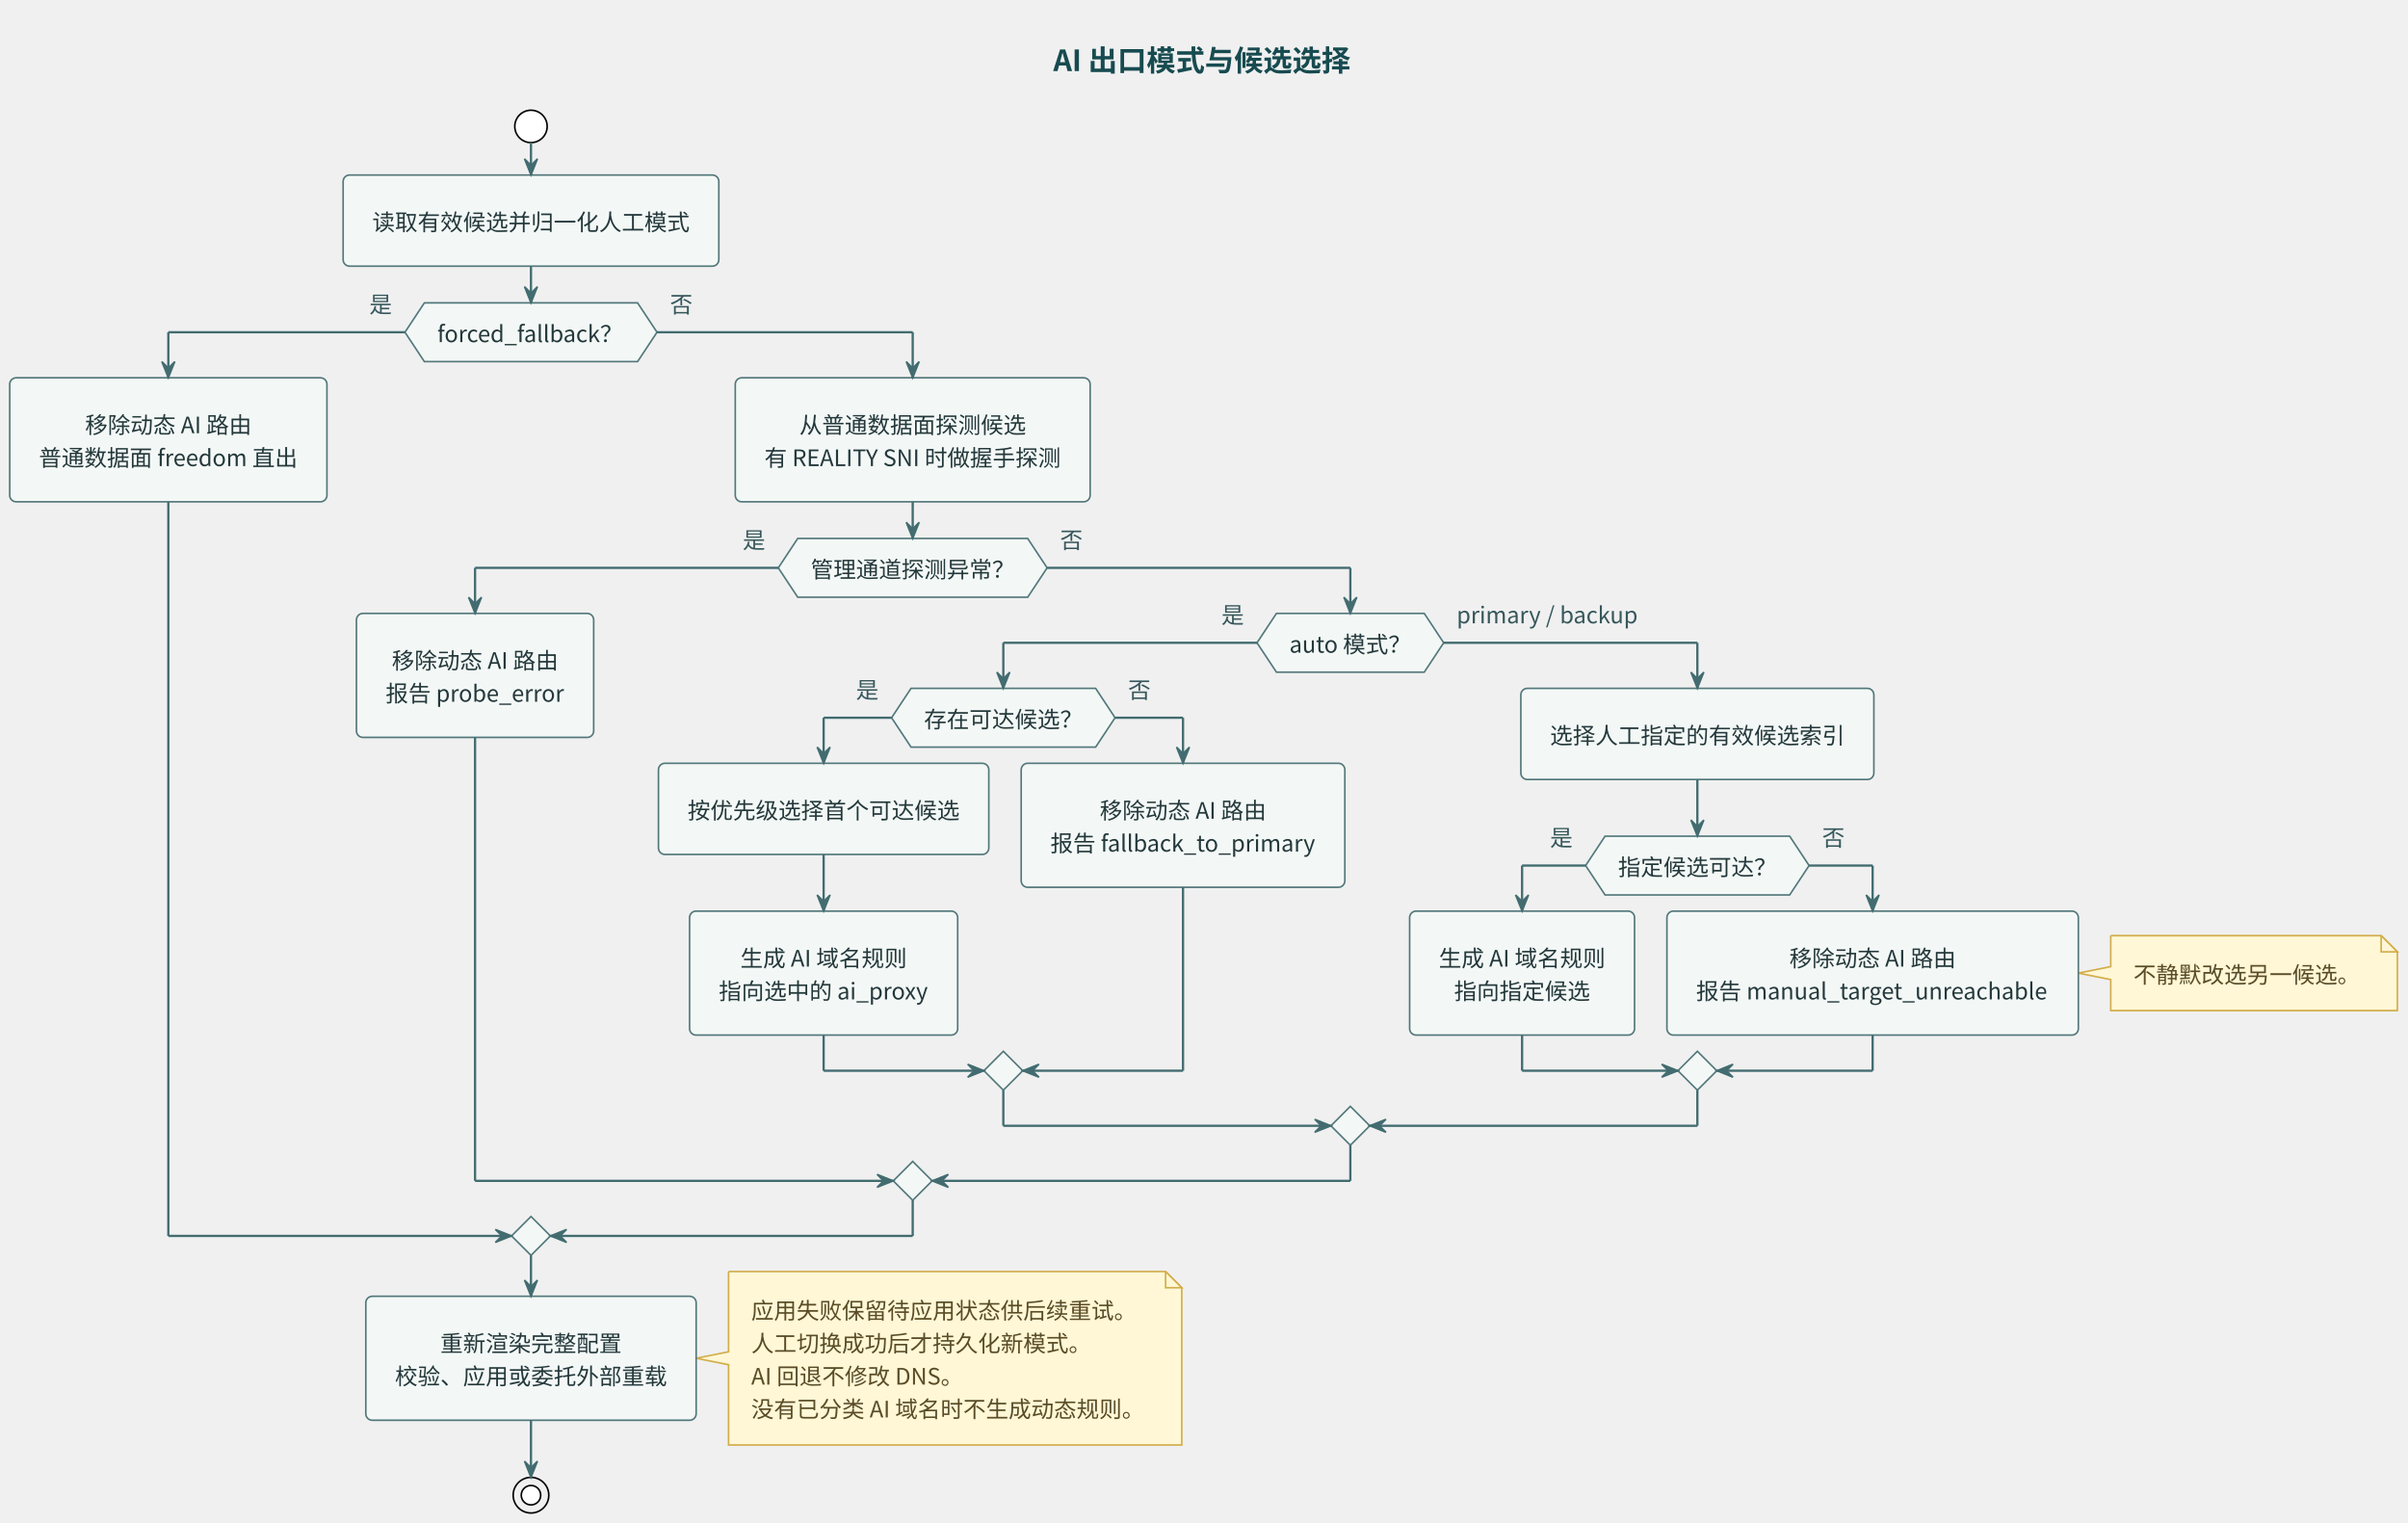
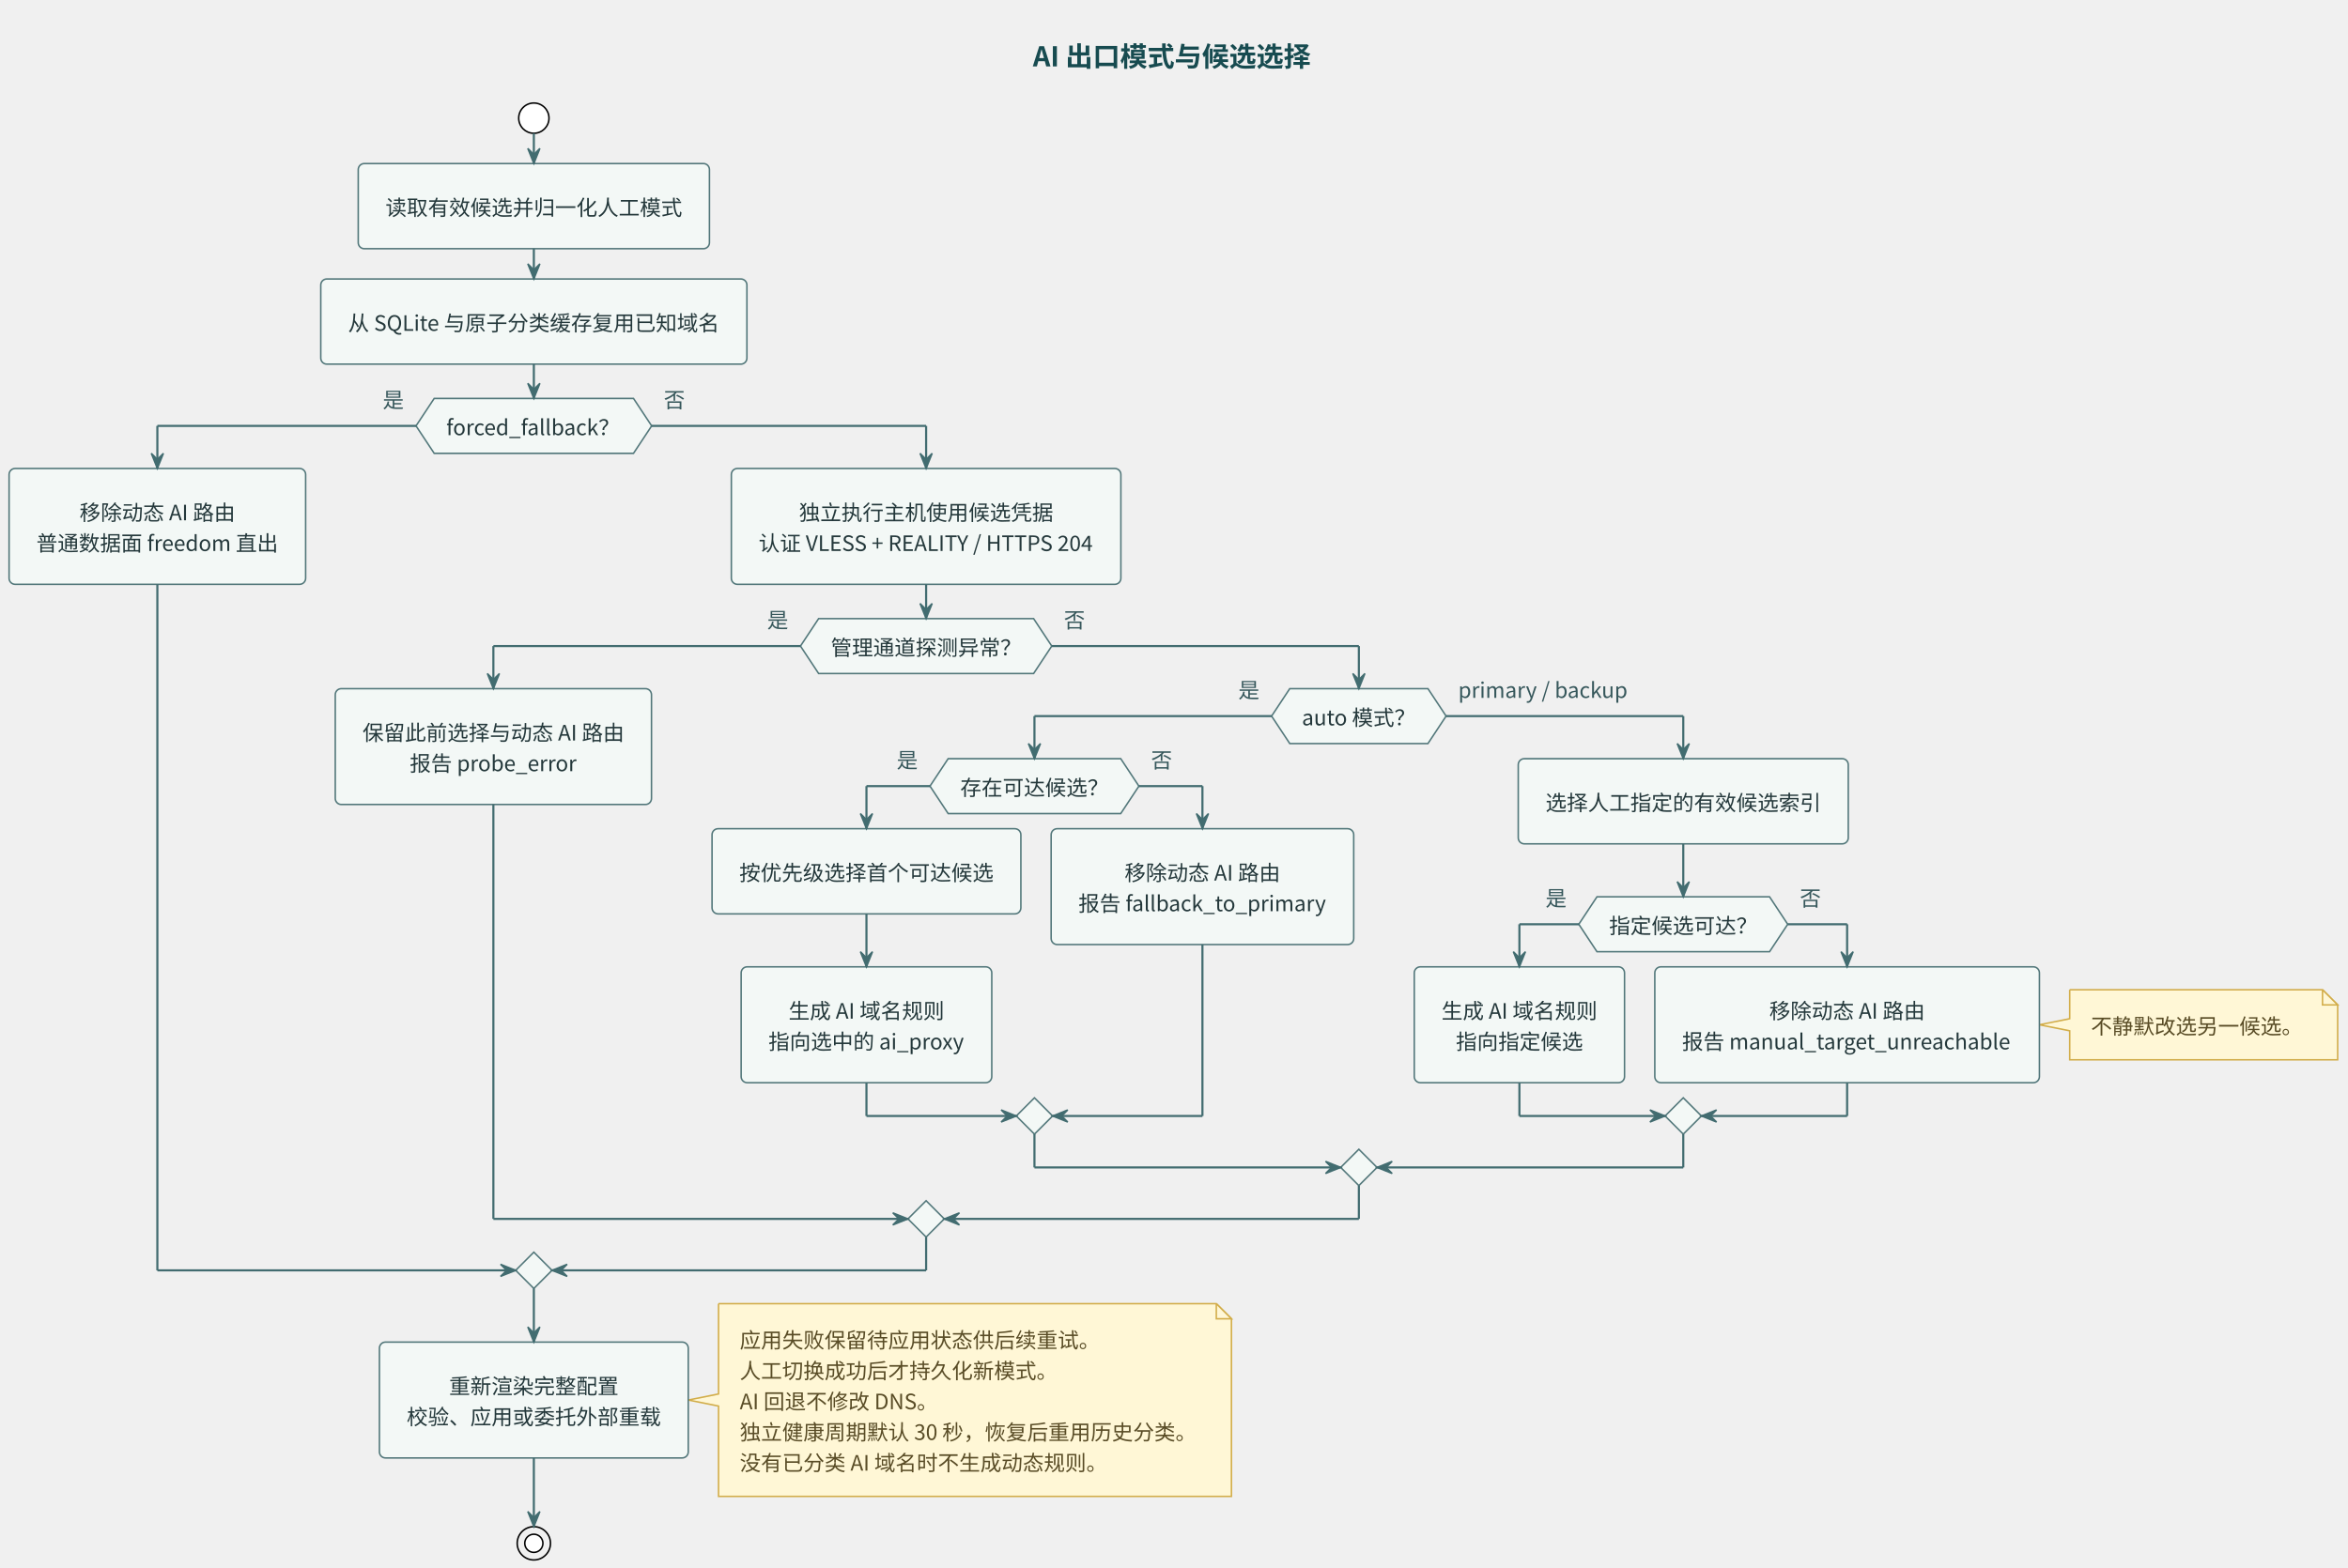
- <svg xmlns="http://www.w3.org/2000/svg" contentStyleType="text/css" data-diagram-type="ACTIVITY" height="940px" preserveAspectRatio="none" style="width:1487px;height:940px;background:#FFFFFF;" version="1.1" viewBox="0 0 1487 940" width="1487px" zoomAndPan="magnify">
+ <svg xmlns="http://www.w3.org/2000/svg" contentStyleType="text/css" data-diagram-type="ACTIVITY" height="1036px" preserveAspectRatio="none" style="width:1551px;height:1036px;background:#FFFFFF;" version="1.1" viewBox="0 0 1551 1036" width="1551px" zoomAndPan="magnify">
  <defs />
  <g>
    <g class="title" data-source-line="2">
-       <text fill="#174B50" font-family="Noto Sans CJK SC" font-size="18" font-weight="bold" lengthAdjust="spacing" textLength="183.563" x="650.434" y="43.88">AI 出口模式与候选选择</text>
+       <text fill="#174B50" font-family="Noto Sans CJK SC" font-size="18" font-weight="bold" lengthAdjust="spacing" textLength="183.563" x="682.302" y="43.88">AI 出口模式与候选选择</text>
    </g>
-     <ellipse cx="327.893" cy="78.064" fill="#FFFFFF" rx="10" ry="10" style="stroke:#000000;stroke-width:1;" />
-     <rect fill="#F3F8F6" height="56.272" rx="4" ry="4" style="stroke:#52777A;stroke-width:1;" width="231.999" x="211.893" y="108.064" />
-     <text fill="#24383B" font-family="Noto Sans CJK SC" font-size="14" lengthAdjust="spacing" textLength="195.999" x="229.893" y="142.304">读取有效候选并归一化人工模式</text>
-     <polygon fill="#F3F8F6" points="262.066,187.004,393.72,187.004,405.72,205.14,393.72,223.276,262.066,223.276,250.066,205.14,262.066,187.004" style="stroke:#52777A;stroke-width:1;" />
-     <text fill="#24383B" font-family="Noto Sans CJK SC" font-size="14" lengthAdjust="spacing" textLength="115.653" x="270.066" y="211.244">forced_fallback？</text>
-     <text fill="#36575B" font-family="Noto Sans CJK SC" font-size="14" lengthAdjust="spacing" textLength="14" x="228.066" y="193.108">是</text>
-     <text fill="#36575B" font-family="Noto Sans CJK SC" font-size="14" lengthAdjust="spacing" textLength="14" x="413.72" y="193.108">否</text>
-     <rect fill="#F3F8F6" height="76.544" rx="4" ry="4" style="stroke:#52777A;stroke-width:1;" width="195.893" x="6" y="233.276" />
-     <text fill="#24383B" font-family="Noto Sans CJK SC" font-size="14" lengthAdjust="spacing" textLength="102.886" x="52.504" y="267.515">移除动态 AI 路由</text>
-     <text fill="#24383B" font-family="Noto Sans CJK SC" font-size="14" lengthAdjust="spacing" textLength="159.893" x="24" y="287.787">普通数据面 freedom 直出</text>
-     <rect fill="#F3F8F6" height="76.544" rx="4" ry="4" style="stroke:#52777A;stroke-width:1;" width="219.147" x="454.045" y="233.276" />
-     <text fill="#24383B" font-family="Noto Sans CJK SC" font-size="14" lengthAdjust="spacing" textLength="139.999" x="493.619" y="267.515">从普通数据面探测候选</text>
-     <text fill="#24383B" font-family="Noto Sans CJK SC" font-size="14" lengthAdjust="spacing" textLength="183.147" x="472.045" y="287.787">有 REALITY SNI 时做握手探测</text>
-     <polygon fill="#F3F8F6" points="492.619,332.487,634.618,332.487,646.618,350.623,634.618,368.759,492.619,368.759,480.619,350.623,492.619,332.487" style="stroke:#52777A;stroke-width:1;" />
-     <text fill="#24383B" font-family="Noto Sans CJK SC" font-size="14" lengthAdjust="spacing" textLength="125.999" x="500.619" y="356.727">管理通道探测异常？</text>
-     <text fill="#36575B" font-family="Noto Sans CJK SC" font-size="14" lengthAdjust="spacing" textLength="14" x="458.619" y="338.591">是</text>
-     <text fill="#36575B" font-family="Noto Sans CJK SC" font-size="14" lengthAdjust="spacing" textLength="14" x="654.618" y="338.591">否</text>
-     <rect fill="#F3F8F6" height="76.544" rx="4" ry="4" style="stroke:#52777A;stroke-width:1;" width="146.501" x="220.114" y="378.759" />
-     <text fill="#24383B" font-family="Noto Sans CJK SC" font-size="14" lengthAdjust="spacing" textLength="102.886" x="241.922" y="412.999">移除动态 AI 路由</text>
-     <text fill="#24383B" font-family="Noto Sans CJK SC" font-size="14" lengthAdjust="spacing" textLength="110.501" x="238.114" y="433.271">报告 probe_error</text>
-     <polygon fill="#F3F8F6" points="788.234,378.759,879.512,378.759,891.512,396.895,879.512,415.031,788.234,415.031,776.234,396.895,788.234,378.759" style="stroke:#52777A;stroke-width:1;" />
-     <text fill="#24383B" font-family="Noto Sans CJK SC" font-size="14" lengthAdjust="spacing" textLength="75.278" x="796.234" y="402.999">auto 模式？</text>
-     <text fill="#36575B" font-family="Noto Sans CJK SC" font-size="14" lengthAdjust="spacing" textLength="14" x="754.234" y="384.863">是</text>
-     <text fill="#36575B" font-family="Noto Sans CJK SC" font-size="14" lengthAdjust="spacing" textLength="111.874" x="899.512" y="384.863">primary / backup</text>
-     <polygon fill="#F3F8F6" points="562.582,425.031,676.582,425.031,688.582,443.167,676.582,461.303,562.582,461.303,550.582,443.167,562.582,425.031" style="stroke:#52777A;stroke-width:1;" />
-     <text fill="#24383B" font-family="Noto Sans CJK SC" font-size="14" lengthAdjust="spacing" textLength="98" x="570.582" y="449.271">存在可达候选？</text>
-     <text fill="#36575B" font-family="Noto Sans CJK SC" font-size="14" lengthAdjust="spacing" textLength="14" x="528.582" y="431.135">是</text>
-     <text fill="#36575B" font-family="Noto Sans CJK SC" font-size="14" lengthAdjust="spacing" textLength="14" x="696.582" y="431.135">否</text>
-     <rect fill="#F3F8F6" height="56.272" rx="4" ry="4" style="stroke:#52777A;stroke-width:1;" width="203.999" x="406.615" y="471.303" />
-     <text fill="#24383B" font-family="Noto Sans CJK SC" font-size="14" lengthAdjust="spacing" textLength="167.999" x="424.615" y="505.543">按优先级选择首个可达候选</text>
-     <rect fill="#F3F8F6" height="76.544" rx="4" ry="4" style="stroke:#52777A;stroke-width:1;" width="165.555" x="425.837" y="562.575" />
-     <text fill="#24383B" font-family="Noto Sans CJK SC" font-size="14" lengthAdjust="spacing" textLength="102.886" x="457.172" y="596.815">生成 AI 域名规则</text>
-     <text fill="#24383B" font-family="Noto Sans CJK SC" font-size="14" lengthAdjust="spacing" textLength="129.555" x="443.837" y="617.087">指向选中的 ai_proxy</text>
-     <rect fill="#F3F8F6" height="76.544" rx="4" ry="4" style="stroke:#52777A;stroke-width:1;" width="199.869" x="630.615" y="471.303" />
-     <text fill="#24383B" font-family="Noto Sans CJK SC" font-size="14" lengthAdjust="spacing" textLength="102.886" x="679.106" y="505.543">移除动态 AI 路由</text>
-     <text fill="#24383B" font-family="Noto Sans CJK SC" font-size="14" lengthAdjust="spacing" textLength="163.869" x="648.615" y="525.815">报告 fallback_to_primary</text>
-     <polygon fill="#F3F8F6" points="619.582,649.119,631.582,661.119,619.582,673.119,607.582,661.119,619.582,649.119" style="stroke:#52777A;stroke-width:1;" />
-     <rect fill="#F3F8F6" height="56.272" rx="4" ry="4" style="stroke:#52777A;stroke-width:1;" width="217.999" x="939.164" y="425.031" />
-     <text fill="#24383B" font-family="Noto Sans CJK SC" font-size="14" lengthAdjust="spacing" textLength="181.999" x="957.164" y="459.271">选择人工指定的有效候选索引</text>
-     <polygon fill="#F3F8F6" points="991.164,516.303,1105.164,516.303,1117.164,534.439,1105.164,552.575,991.164,552.575,979.164,534.439,991.164,516.303" style="stroke:#52777A;stroke-width:1;" />
-     <text fill="#24383B" font-family="Noto Sans CJK SC" font-size="14" lengthAdjust="spacing" textLength="98" x="999.164" y="540.543">指定候选可达？</text>
-     <text fill="#36575B" font-family="Noto Sans CJK SC" font-size="14" lengthAdjust="spacing" textLength="14" x="957.164" y="522.407">是</text>
-     <text fill="#36575B" font-family="Noto Sans CJK SC" font-size="14" lengthAdjust="spacing" textLength="14" x="1125.164" y="522.407">否</text>
-     <rect fill="#F3F8F6" height="76.544" rx="4" ry="4" style="stroke:#52777A;stroke-width:1;" width="138.886" x="870.484" y="562.575" />
-     <text fill="#24383B" font-family="Noto Sans CJK SC" font-size="14" lengthAdjust="spacing" textLength="102.886" x="888.484" y="596.815">生成 AI 域名规则</text>
-     <text fill="#24383B" font-family="Noto Sans CJK SC" font-size="14" lengthAdjust="spacing" textLength="84" x="897.927" y="617.087">指向指定候选</text>
-     <path d="M1303.433,577.711 L1303.433,596.847 L1283.433,600.847 L1303.433,604.847 L1303.433,623.983 A0,0 0 0 0 1303.433,623.983 L1480.432,623.983 A0,0 0 0 0 1480.432,623.983 L1480.432,587.711 L1470.432,577.711 L1303.433,577.711 A0,0 0 0 0 1303.433,577.711" fill="#FFF7D6" style="stroke:#D2AD4A;stroke-width:1;" />
-     <path d="M1470.432,577.711 L1470.432,587.711 L1480.432,587.711 L1470.432,577.711" fill="#FFF7D6" style="stroke:#D2AD4A;stroke-width:1;" />
-     <text fill="#594C26" font-family="Noto Sans CJK SC" font-size="14" lengthAdjust="spacing" textLength="139.999" x="1317.433" y="606.951">不静默改选另一候选。</text>
-     <rect fill="#F3F8F6" height="76.544" rx="4" ry="4" style="stroke:#52777A;stroke-width:1;" width="254.063" x="1029.369" y="562.575" />
-     <text fill="#24383B" font-family="Noto Sans CJK SC" font-size="14" lengthAdjust="spacing" textLength="102.886" x="1104.958" y="596.815">移除动态 AI 路由</text>
-     <text fill="#24383B" font-family="Noto Sans CJK SC" font-size="14" lengthAdjust="spacing" textLength="218.063" x="1047.369" y="617.087">报告 manual_target_unreachable</text>
-     <polygon fill="#F3F8F6" points="1048.164,649.119,1060.164,661.119,1048.164,673.119,1036.164,661.119,1048.164,649.119" style="stroke:#52777A;stroke-width:1;" />
-     <polygon fill="#F3F8F6" points="833.873,683.119,845.873,695.119,833.873,707.119,821.873,695.119,833.873,683.119" style="stroke:#52777A;stroke-width:1;" />
-     <polygon fill="#F3F8F6" points="563.619,717.119,575.619,729.119,563.619,741.119,551.619,729.119,563.619,717.119" style="stroke:#52777A;stroke-width:1;" />
-     <polygon fill="#F3F8F6" points="327.893,751.119,339.893,763.119,327.893,775.119,315.893,763.119,327.893,751.119" style="stroke:#52777A;stroke-width:1;" />
-     <path d="M449.892,785.119 L449.892,834.663 L429.892,838.663 L449.892,842.663 L449.892,892.207 A0,0 0 0 0 449.892,892.207 L729.778,892.207 A0,0 0 0 0 729.778,892.207 L729.778,795.119 L719.778,785.119 L449.892,785.119 A0,0 0 0 0 449.892,785.119" fill="#FFF7D6" style="stroke:#D2AD4A;stroke-width:1;" />
-     <path d="M719.778,785.119 L719.778,795.119 L729.778,795.119 L719.778,785.119" fill="#FFF7D6" style="stroke:#D2AD4A;stroke-width:1;" />
-     <text fill="#594C26" font-family="Noto Sans CJK SC" font-size="14" lengthAdjust="spacing" textLength="237.999" x="463.892" y="814.359">应用失败保留待应用状态供后续重试。</text>
-     <text fill="#594C26" font-family="Noto Sans CJK SC" font-size="14" lengthAdjust="spacing" textLength="209.999" x="463.892" y="834.631">人工切换成功后才持久化新模式。</text>
-     <text fill="#594C26" font-family="Noto Sans CJK SC" font-size="14" lengthAdjust="spacing" textLength="130.983" x="463.892" y="854.903">AI 回退不修改 DNS。</text>
-     <text fill="#594C26" font-family="Noto Sans CJK SC" font-size="14" lengthAdjust="spacing" textLength="242.885" x="463.892" y="875.174">没有已分类 AI 域名时不生成动态规则。</text>
-     <rect fill="#F3F8F6" height="76.544" rx="4" ry="4" style="stroke:#52777A;stroke-width:1;" width="203.999" x="225.893" y="800.391" />
-     <text fill="#24383B" font-family="Noto Sans CJK SC" font-size="14" lengthAdjust="spacing" textLength="111.999" x="271.893" y="834.631">重新渲染完整配置</text>
-     <text fill="#24383B" font-family="Noto Sans CJK SC" font-size="14" lengthAdjust="spacing" textLength="167.999" x="243.893" y="854.903">校验、应用或委托外部重载</text>
-     <ellipse cx="327.893" cy="923.207" fill="none" rx="11" ry="11" style="stroke:#000000;stroke-width:1;" />
-     <ellipse cx="327.893" cy="923.207" fill="#FFFFFF" rx="6" ry="6" style="stroke:#000000;stroke-width:1;" />
-     <line style="stroke:#426C70;stroke-width:1.4;" x1="327.893" x2="327.893" y1="88.064" y2="108.064" />
-     <polygon fill="#426C70" points="323.893,98.064,327.893,108.064,331.893,98.064,327.893,102.064" style="stroke:#426C70;stroke-width:1;" />
-     <line style="stroke:#426C70;stroke-width:1.4;" x1="508.615" x2="508.615" y1="527.575" y2="562.575" />
-     <polygon fill="#426C70" points="504.615,552.575,508.615,562.575,512.615,552.575,508.615,556.575" style="stroke:#426C70;stroke-width:1;" />
-     <line style="stroke:#426C70;stroke-width:1.4;" x1="550.582" x2="508.615" y1="443.167" y2="443.167" />
-     <line style="stroke:#426C70;stroke-width:1.4;" x1="508.615" x2="508.615" y1="443.167" y2="471.303" />
-     <polygon fill="#426C70" points="504.615,461.303,508.615,471.303,512.615,461.303,508.615,465.303" style="stroke:#426C70;stroke-width:1;" />
-     <line style="stroke:#426C70;stroke-width:1.4;" x1="688.582" x2="730.549" y1="443.167" y2="443.167" />
-     <line style="stroke:#426C70;stroke-width:1.4;" x1="730.549" x2="730.549" y1="443.167" y2="471.303" />
-     <polygon fill="#426C70" points="726.549,461.303,730.549,471.303,734.549,461.303,730.549,465.303" style="stroke:#426C70;stroke-width:1;" />
-     <line style="stroke:#426C70;stroke-width:1.4;" x1="508.615" x2="508.615" y1="639.119" y2="661.119" />
-     <line style="stroke:#426C70;stroke-width:1.4;" x1="508.615" x2="607.582" y1="661.119" y2="661.119" />
-     <polygon fill="#426C70" points="597.582,657.119,607.582,661.119,597.582,665.119,601.582,661.119" style="stroke:#426C70;stroke-width:1;" />
-     <line style="stroke:#426C70;stroke-width:1.4;" x1="730.549" x2="730.549" y1="547.847" y2="661.119" />
-     <line style="stroke:#426C70;stroke-width:1.4;" x1="730.549" x2="631.582" y1="661.119" y2="661.119" />
-     <polygon fill="#426C70" points="641.582,657.119,631.582,661.119,641.582,665.119,637.582,661.119" style="stroke:#426C70;stroke-width:1;" />
-     <line style="stroke:#426C70;stroke-width:1.4;" x1="979.164" x2="939.927" y1="534.439" y2="534.439" />
-     <line style="stroke:#426C70;stroke-width:1.4;" x1="939.927" x2="939.927" y1="534.439" y2="562.575" />
-     <polygon fill="#426C70" points="935.927,552.575,939.927,562.575,943.927,552.575,939.927,556.575" style="stroke:#426C70;stroke-width:1;" />
-     <line style="stroke:#426C70;stroke-width:1.4;" x1="1117.164" x2="1156.401" y1="534.439" y2="534.439" />
-     <line style="stroke:#426C70;stroke-width:1.4;" x1="1156.401" x2="1156.401" y1="534.439" y2="562.575" />
-     <polygon fill="#426C70" points="1152.401,552.575,1156.401,562.575,1160.401,552.575,1156.401,556.575" style="stroke:#426C70;stroke-width:1;" />
-     <line style="stroke:#426C70;stroke-width:1.4;" x1="939.927" x2="939.927" y1="639.119" y2="661.119" />
-     <line style="stroke:#426C70;stroke-width:1.4;" x1="939.927" x2="1036.164" y1="661.119" y2="661.119" />
-     <polygon fill="#426C70" points="1026.164,657.119,1036.164,661.119,1026.164,665.119,1030.164,661.119" style="stroke:#426C70;stroke-width:1;" />
-     <line style="stroke:#426C70;stroke-width:1.4;" x1="1156.401" x2="1156.401" y1="639.119" y2="661.119" />
-     <line style="stroke:#426C70;stroke-width:1.4;" x1="1156.401" x2="1060.164" y1="661.119" y2="661.119" />
-     <polygon fill="#426C70" points="1070.164,657.119,1060.164,661.119,1070.164,665.119,1066.164,661.119" style="stroke:#426C70;stroke-width:1;" />
-     <line style="stroke:#426C70;stroke-width:1.4;" x1="1048.164" x2="1048.164" y1="481.303" y2="516.303" />
-     <polygon fill="#426C70" points="1044.164,506.303,1048.164,516.303,1052.164,506.303,1048.164,510.303" style="stroke:#426C70;stroke-width:1;" />
-     <line style="stroke:#426C70;stroke-width:1.4;" x1="776.234" x2="619.582" y1="396.895" y2="396.895" />
-     <line style="stroke:#426C70;stroke-width:1.4;" x1="619.582" x2="619.582" y1="396.895" y2="425.031" />
-     <polygon fill="#426C70" points="615.582,415.031,619.582,425.031,623.582,415.031,619.582,419.031" style="stroke:#426C70;stroke-width:1;" />
-     <line style="stroke:#426C70;stroke-width:1.4;" x1="891.512" x2="1048.164" y1="396.895" y2="396.895" />
-     <line style="stroke:#426C70;stroke-width:1.4;" x1="1048.164" x2="1048.164" y1="396.895" y2="425.031" />
-     <polygon fill="#426C70" points="1044.164,415.031,1048.164,425.031,1052.164,415.031,1048.164,419.031" style="stroke:#426C70;stroke-width:1;" />
-     <line style="stroke:#426C70;stroke-width:1.4;" x1="619.582" x2="619.582" y1="673.119" y2="695.119" />
-     <line style="stroke:#426C70;stroke-width:1.4;" x1="619.582" x2="821.873" y1="695.119" y2="695.119" />
-     <polygon fill="#426C70" points="811.873,691.119,821.873,695.119,811.873,699.119,815.873,695.119" style="stroke:#426C70;stroke-width:1;" />
-     <line style="stroke:#426C70;stroke-width:1.4;" x1="1048.164" x2="1048.164" y1="673.119" y2="695.119" />
-     <line style="stroke:#426C70;stroke-width:1.4;" x1="1048.164" x2="845.873" y1="695.119" y2="695.119" />
-     <polygon fill="#426C70" points="855.873,691.119,845.873,695.119,855.873,699.119,851.873,695.119" style="stroke:#426C70;stroke-width:1;" />
-     <line style="stroke:#426C70;stroke-width:1.4;" x1="480.619" x2="293.365" y1="350.623" y2="350.623" />
-     <line style="stroke:#426C70;stroke-width:1.4;" x1="293.365" x2="293.365" y1="350.623" y2="378.759" />
-     <polygon fill="#426C70" points="289.365,368.759,293.365,378.759,297.365,368.759,293.365,372.759" style="stroke:#426C70;stroke-width:1;" />
-     <line style="stroke:#426C70;stroke-width:1.4;" x1="646.618" x2="833.873" y1="350.623" y2="350.623" />
-     <line style="stroke:#426C70;stroke-width:1.4;" x1="833.873" x2="833.873" y1="350.623" y2="378.759" />
-     <polygon fill="#426C70" points="829.873,368.759,833.873,378.759,837.873,368.759,833.873,372.759" style="stroke:#426C70;stroke-width:1;" />
-     <line style="stroke:#426C70;stroke-width:1.4;" x1="293.365" x2="293.365" y1="455.303" y2="729.119" />
-     <line style="stroke:#426C70;stroke-width:1.4;" x1="293.365" x2="551.619" y1="729.119" y2="729.119" />
-     <polygon fill="#426C70" points="541.619,725.119,551.619,729.119,541.619,733.119,545.619,729.119" style="stroke:#426C70;stroke-width:1;" />
-     <line style="stroke:#426C70;stroke-width:1.4;" x1="833.873" x2="833.873" y1="707.119" y2="729.119" />
-     <line style="stroke:#426C70;stroke-width:1.4;" x1="833.873" x2="575.619" y1="729.119" y2="729.119" />
-     <polygon fill="#426C70" points="585.619,725.119,575.619,729.119,585.619,733.119,581.619,729.119" style="stroke:#426C70;stroke-width:1;" />
-     <line style="stroke:#426C70;stroke-width:1.4;" x1="563.619" x2="563.619" y1="309.819" y2="332.487" />
-     <polygon fill="#426C70" points="559.619,322.487,563.619,332.487,567.619,322.487,563.619,326.487" style="stroke:#426C70;stroke-width:1;" />
-     <line style="stroke:#426C70;stroke-width:1.4;" x1="250.066" x2="103.947" y1="205.14" y2="205.14" />
-     <line style="stroke:#426C70;stroke-width:1.4;" x1="103.947" x2="103.947" y1="205.14" y2="233.276" />
-     <polygon fill="#426C70" points="99.947,223.276,103.947,233.276,107.947,223.276,103.947,227.276" style="stroke:#426C70;stroke-width:1;" />
-     <line style="stroke:#426C70;stroke-width:1.4;" x1="405.72" x2="563.619" y1="205.14" y2="205.14" />
-     <line style="stroke:#426C70;stroke-width:1.4;" x1="563.619" x2="563.619" y1="205.14" y2="233.276" />
-     <polygon fill="#426C70" points="559.619,223.276,563.619,233.276,567.619,223.276,563.619,227.276" style="stroke:#426C70;stroke-width:1;" />
-     <line style="stroke:#426C70;stroke-width:1.4;" x1="103.947" x2="103.947" y1="309.819" y2="763.119" />
-     <line style="stroke:#426C70;stroke-width:1.4;" x1="103.947" x2="315.893" y1="763.119" y2="763.119" />
-     <polygon fill="#426C70" points="305.893,759.119,315.893,763.119,305.893,767.119,309.893,763.119" style="stroke:#426C70;stroke-width:1;" />
-     <line style="stroke:#426C70;stroke-width:1.4;" x1="563.619" x2="563.619" y1="741.119" y2="763.119" />
-     <line style="stroke:#426C70;stroke-width:1.4;" x1="563.619" x2="339.893" y1="763.119" y2="763.119" />
-     <polygon fill="#426C70" points="349.893,759.119,339.893,763.119,349.893,767.119,345.893,763.119" style="stroke:#426C70;stroke-width:1;" />
-     <line style="stroke:#426C70;stroke-width:1.4;" x1="327.893" x2="327.893" y1="164.336" y2="187.004" />
-     <polygon fill="#426C70" points="323.893,177.004,327.893,187.004,331.893,177.004,327.893,181.004" style="stroke:#426C70;stroke-width:1;" />
-     <line style="stroke:#426C70;stroke-width:1.4;" x1="327.893" x2="327.893" y1="775.119" y2="800.391" />
-     <polygon fill="#426C70" points="323.893,790.391,327.893,800.391,331.893,790.391,327.893,794.391" style="stroke:#426C70;stroke-width:1;" />
-     <line style="stroke:#426C70;stroke-width:1.4;" x1="327.893" x2="327.893" y1="876.935" y2="912.207" />
-     <polygon fill="#426C70" points="323.893,902.207,327.893,912.207,331.893,902.207,327.893,906.207" style="stroke:#426C70;stroke-width:1;" />
+     <ellipse cx="352.638" cy="78.064" fill="#FFFFFF" rx="10" ry="10" style="stroke:#000000;stroke-width:1;" />
+     <rect fill="#F3F8F6" height="56.272" rx="4" ry="4" style="stroke:#52777A;stroke-width:1;" width="231.999" x="236.638" y="108.064" />
+     <text fill="#24383B" font-family="Noto Sans CJK SC" font-size="14" lengthAdjust="spacing" textLength="195.999" x="254.638" y="142.304">读取有效候选并归一化人工模式</text>
+     <rect fill="#F3F8F6" height="56.272" rx="4" ry="4" style="stroke:#52777A;stroke-width:1;" width="281.489" x="211.893" y="184.336" />
+     <text fill="#24383B" font-family="Noto Sans CJK SC" font-size="14" lengthAdjust="spacing" textLength="245.489" x="229.893" y="218.576">从 SQLite 与原子分类缓存复用已知域名</text>
+     <polygon fill="#F3F8F6" points="286.811,263.276,418.465,263.276,430.465,281.412,418.465,299.548,286.811,299.548,274.811,281.412,286.811,263.276" style="stroke:#52777A;stroke-width:1;" />
+     <text fill="#24383B" font-family="Noto Sans CJK SC" font-size="14" lengthAdjust="spacing" textLength="115.653" x="294.811" y="287.515">forced_fallback？</text>
+     <text fill="#36575B" font-family="Noto Sans CJK SC" font-size="14" lengthAdjust="spacing" textLength="14" x="252.811" y="269.38">是</text>
+     <text fill="#36575B" font-family="Noto Sans CJK SC" font-size="14" lengthAdjust="spacing" textLength="14" x="438.465" y="269.38">否</text>
+     <rect fill="#F3F8F6" height="76.544" rx="4" ry="4" style="stroke:#52777A;stroke-width:1;" width="195.893" x="6" y="309.548" />
+     <text fill="#24383B" font-family="Noto Sans CJK SC" font-size="14" lengthAdjust="spacing" textLength="102.886" x="52.504" y="343.787">移除动态 AI 路由</text>
+     <text fill="#24383B" font-family="Noto Sans CJK SC" font-size="14" lengthAdjust="spacing" textLength="159.893" x="24" y="364.059">普通数据面 freedom 直出</text>
+     <rect fill="#F3F8F6" height="76.544" rx="4" ry="4" style="stroke:#52777A;stroke-width:1;" width="257.311" x="483.102" y="309.548" />
+     <text fill="#24383B" font-family="Noto Sans CJK SC" font-size="14" lengthAdjust="spacing" textLength="167.999" x="527.758" y="343.787">独立执行主机使用候选凭据</text>
+     <text fill="#24383B" font-family="Noto Sans CJK SC" font-size="14" lengthAdjust="spacing" textLength="221.311" x="501.102" y="364.059">认证 VLESS + REALITY / HTTPS 204</text>
+     <polygon fill="#F3F8F6" points="540.758,408.759,682.757,408.759,694.757,426.895,682.757,445.031,540.758,445.031,528.758,426.895,540.758,408.759" style="stroke:#52777A;stroke-width:1;" />
+     <text fill="#24383B" font-family="Noto Sans CJK SC" font-size="14" lengthAdjust="spacing" textLength="125.999" x="548.758" y="432.999">管理通道探测异常？</text>
+     <text fill="#36575B" font-family="Noto Sans CJK SC" font-size="14" lengthAdjust="spacing" textLength="14" x="506.758" y="414.863">是</text>
+     <text fill="#36575B" font-family="Noto Sans CJK SC" font-size="14" lengthAdjust="spacing" textLength="14" x="702.757" y="414.863">否</text>
+     <rect fill="#F3F8F6" height="76.544" rx="4" ry="4" style="stroke:#52777A;stroke-width:1;" width="208.885" x="221.465" y="455.031" />
+     <text fill="#24383B" font-family="Noto Sans CJK SC" font-size="14" lengthAdjust="spacing" textLength="172.885" x="239.465" y="489.271">保留此前选择与动态 AI 路由</text>
+     <text fill="#24383B" font-family="Noto Sans CJK SC" font-size="14" lengthAdjust="spacing" textLength="110.501" x="270.657" y="509.543">报告 probe_error</text>
+     <polygon fill="#F3F8F6" points="851.969,455.031,943.246,455.031,955.246,473.167,943.246,491.303,851.969,491.303,839.969,473.167,851.969,455.031" style="stroke:#52777A;stroke-width:1;" />
+     <text fill="#24383B" font-family="Noto Sans CJK SC" font-size="14" lengthAdjust="spacing" textLength="75.278" x="859.969" y="479.271">auto 模式？</text>
+     <text fill="#36575B" font-family="Noto Sans CJK SC" font-size="14" lengthAdjust="spacing" textLength="14" x="817.969" y="461.135">是</text>
+     <text fill="#36575B" font-family="Noto Sans CJK SC" font-size="14" lengthAdjust="spacing" textLength="111.874" x="963.246" y="461.135">primary / backup</text>
+     <polygon fill="#F3F8F6" points="626.317,501.303,740.317,501.303,752.317,519.439,740.317,537.575,626.317,537.575,614.317,519.439,626.317,501.303" style="stroke:#52777A;stroke-width:1;" />
+     <text fill="#24383B" font-family="Noto Sans CJK SC" font-size="14" lengthAdjust="spacing" textLength="98" x="634.317" y="525.543">存在可达候选？</text>
+     <text fill="#36575B" font-family="Noto Sans CJK SC" font-size="14" lengthAdjust="spacing" textLength="14" x="592.317" y="507.407">是</text>
+     <text fill="#36575B" font-family="Noto Sans CJK SC" font-size="14" lengthAdjust="spacing" textLength="14" x="760.317" y="507.407">否</text>
+     <rect fill="#F3F8F6" height="56.272" rx="4" ry="4" style="stroke:#52777A;stroke-width:1;" width="203.999" x="470.35" y="547.575" />
+     <text fill="#24383B" font-family="Noto Sans CJK SC" font-size="14" lengthAdjust="spacing" textLength="167.999" x="488.35" y="581.815">按优先级选择首个可达候选</text>
+     <rect fill="#F3F8F6" height="76.544" rx="4" ry="4" style="stroke:#52777A;stroke-width:1;" width="165.555" x="489.572" y="638.847" />
+     <text fill="#24383B" font-family="Noto Sans CJK SC" font-size="14" lengthAdjust="spacing" textLength="102.886" x="520.907" y="673.087">生成 AI 域名规则</text>
+     <text fill="#24383B" font-family="Noto Sans CJK SC" font-size="14" lengthAdjust="spacing" textLength="129.555" x="507.572" y="693.359">指向选中的 ai_proxy</text>
+     <rect fill="#F3F8F6" height="76.544" rx="4" ry="4" style="stroke:#52777A;stroke-width:1;" width="199.869" x="694.349" y="547.575" />
+     <text fill="#24383B" font-family="Noto Sans CJK SC" font-size="14" lengthAdjust="spacing" textLength="102.886" x="742.841" y="581.815">移除动态 AI 路由</text>
+     <text fill="#24383B" font-family="Noto Sans CJK SC" font-size="14" lengthAdjust="spacing" textLength="163.869" x="712.349" y="602.087">报告 fallback_to_primary</text>
+     <polygon fill="#F3F8F6" points="683.317,725.391,695.317,737.391,683.317,749.391,671.317,737.391,683.317,725.391" style="stroke:#52777A;stroke-width:1;" />
+     <rect fill="#F3F8F6" height="56.272" rx="4" ry="4" style="stroke:#52777A;stroke-width:1;" width="217.999" x="1002.899" y="501.303" />
+     <text fill="#24383B" font-family="Noto Sans CJK SC" font-size="14" lengthAdjust="spacing" textLength="181.999" x="1020.899" y="535.543">选择人工指定的有效候选索引</text>
+     <polygon fill="#F3F8F6" points="1054.899,592.575,1168.898,592.575,1180.898,610.711,1168.898,628.847,1054.899,628.847,1042.899,610.711,1054.899,592.575" style="stroke:#52777A;stroke-width:1;" />
+     <text fill="#24383B" font-family="Noto Sans CJK SC" font-size="14" lengthAdjust="spacing" textLength="98" x="1062.899" y="616.815">指定候选可达？</text>
+     <text fill="#36575B" font-family="Noto Sans CJK SC" font-size="14" lengthAdjust="spacing" textLength="14" x="1020.899" y="598.679">是</text>
+     <text fill="#36575B" font-family="Noto Sans CJK SC" font-size="14" lengthAdjust="spacing" textLength="14" x="1188.898" y="598.679">否</text>
+     <rect fill="#F3F8F6" height="76.544" rx="4" ry="4" style="stroke:#52777A;stroke-width:1;" width="138.886" x="934.219" y="638.847" />
+     <text fill="#24383B" font-family="Noto Sans CJK SC" font-size="14" lengthAdjust="spacing" textLength="102.886" x="952.219" y="673.087">生成 AI 域名规则</text>
+     <text fill="#24383B" font-family="Noto Sans CJK SC" font-size="14" lengthAdjust="spacing" textLength="84" x="961.662" y="693.359">指向指定候选</text>
+     <path d="M1367.167,653.983 L1367.167,673.119 L1347.167,677.119 L1367.167,681.119 L1367.167,700.255 A0,0 0 0 0 1367.167,700.255 L1544.167,700.255 A0,0 0 0 0 1544.167,700.255 L1544.167,663.983 L1534.167,653.983 L1367.167,653.983 A0,0 0 0 0 1367.167,653.983" fill="#FFF7D6" style="stroke:#D2AD4A;stroke-width:1;" />
+     <path d="M1534.167,653.983 L1534.167,663.983 L1544.167,663.983 L1534.167,653.983" fill="#FFF7D6" style="stroke:#D2AD4A;stroke-width:1;" />
+     <text fill="#594C26" font-family="Noto Sans CJK SC" font-size="14" lengthAdjust="spacing" textLength="139.999" x="1381.167" y="683.223">不静默改选另一候选。</text>
+     <rect fill="#F3F8F6" height="76.544" rx="4" ry="4" style="stroke:#52777A;stroke-width:1;" width="254.063" x="1093.104" y="638.847" />
+     <text fill="#24383B" font-family="Noto Sans CJK SC" font-size="14" lengthAdjust="spacing" textLength="102.886" x="1168.693" y="673.087">移除动态 AI 路由</text>
+     <text fill="#24383B" font-family="Noto Sans CJK SC" font-size="14" lengthAdjust="spacing" textLength="218.063" x="1111.104" y="693.359">报告 manual_target_unreachable</text>
+     <polygon fill="#F3F8F6" points="1111.899,725.391,1123.899,737.391,1111.899,749.391,1099.899,737.391,1111.899,725.391" style="stroke:#52777A;stroke-width:1;" />
+     <polygon fill="#F3F8F6" points="897.608,759.391,909.608,771.391,897.608,783.391,885.608,771.391,897.608,759.391" style="stroke:#52777A;stroke-width:1;" />
+     <polygon fill="#F3F8F6" points="611.758,793.391,623.758,805.391,611.758,817.391,599.758,805.391,611.758,793.391" style="stroke:#52777A;stroke-width:1;" />
+     <polygon fill="#F3F8F6" points="352.638,827.391,364.638,839.391,352.638,851.391,340.638,839.391,352.638,827.391" style="stroke:#52777A;stroke-width:1;" />
+     <path d="M474.637,861.391 L474.637,921.071 L454.637,925.071 L474.637,929.071 L474.637,988.75 A0,0 0 0 0 474.637,988.75 L813.448,988.75 A0,0 0 0 0 813.448,988.75 L813.448,871.391 L803.448,861.391 L474.637,861.391 A0,0 0 0 0 474.637,861.391" fill="#FFF7D6" style="stroke:#D2AD4A;stroke-width:1;" />
+     <path d="M803.448,861.391 L803.448,871.391 L813.448,871.391 L803.448,861.391" fill="#FFF7D6" style="stroke:#D2AD4A;stroke-width:1;" />
+     <text fill="#594C26" font-family="Noto Sans CJK SC" font-size="14" lengthAdjust="spacing" textLength="237.999" x="488.637" y="890.631">应用失败保留待应用状态供后续重试。</text>
+     <text fill="#594C26" font-family="Noto Sans CJK SC" font-size="14" lengthAdjust="spacing" textLength="209.999" x="488.637" y="910.903">人工切换成功后才持久化新模式。</text>
+     <text fill="#594C26" font-family="Noto Sans CJK SC" font-size="14" lengthAdjust="spacing" textLength="130.983" x="488.637" y="931.174">AI 回退不修改 DNS。</text>
+     <text fill="#594C26" font-family="Noto Sans CJK SC" font-size="14" lengthAdjust="spacing" textLength="301.811" x="488.637" y="951.446">独立健康周期默认 30 秒，恢复后重用历史分类。</text>
+     <text fill="#594C26" font-family="Noto Sans CJK SC" font-size="14" lengthAdjust="spacing" textLength="242.885" x="488.637" y="971.718">没有已分类 AI 域名时不生成动态规则。</text>
+     <rect fill="#F3F8F6" height="76.544" rx="4" ry="4" style="stroke:#52777A;stroke-width:1;" width="203.999" x="250.638" y="886.799" />
+     <text fill="#24383B" font-family="Noto Sans CJK SC" font-size="14" lengthAdjust="spacing" textLength="111.999" x="296.638" y="921.038">重新渲染完整配置</text>
+     <text fill="#24383B" font-family="Noto Sans CJK SC" font-size="14" lengthAdjust="spacing" textLength="167.999" x="268.638" y="941.31">校验、应用或委托外部重载</text>
+     <ellipse cx="352.638" cy="1019.75" fill="none" rx="11" ry="11" style="stroke:#000000;stroke-width:1;" />
+     <ellipse cx="352.638" cy="1019.75" fill="#FFFFFF" rx="6" ry="6" style="stroke:#000000;stroke-width:1;" />
+     <line style="stroke:#426C70;stroke-width:1.4;" x1="352.638" x2="352.638" y1="88.064" y2="108.064" />
+     <polygon fill="#426C70" points="348.638,98.064,352.638,108.064,356.638,98.064,352.638,102.064" style="stroke:#426C70;stroke-width:1;" />
+     <line style="stroke:#426C70;stroke-width:1.4;" x1="352.638" x2="352.638" y1="164.336" y2="184.336" />
+     <polygon fill="#426C70" points="348.638,174.336,352.638,184.336,356.638,174.336,352.638,178.336" style="stroke:#426C70;stroke-width:1;" />
+     <line style="stroke:#426C70;stroke-width:1.4;" x1="572.35" x2="572.35" y1="603.847" y2="638.847" />
+     <polygon fill="#426C70" points="568.35,628.847,572.35,638.847,576.35,628.847,572.35,632.847" style="stroke:#426C70;stroke-width:1;" />
+     <line style="stroke:#426C70;stroke-width:1.4;" x1="614.317" x2="572.35" y1="519.439" y2="519.439" />
+     <line style="stroke:#426C70;stroke-width:1.4;" x1="572.35" x2="572.35" y1="519.439" y2="547.575" />
+     <polygon fill="#426C70" points="568.35,537.575,572.35,547.575,576.35,537.575,572.35,541.575" style="stroke:#426C70;stroke-width:1;" />
+     <line style="stroke:#426C70;stroke-width:1.4;" x1="752.317" x2="794.284" y1="519.439" y2="519.439" />
+     <line style="stroke:#426C70;stroke-width:1.4;" x1="794.284" x2="794.284" y1="519.439" y2="547.575" />
+     <polygon fill="#426C70" points="790.284,537.575,794.284,547.575,798.284,537.575,794.284,541.575" style="stroke:#426C70;stroke-width:1;" />
+     <line style="stroke:#426C70;stroke-width:1.4;" x1="572.35" x2="572.35" y1="715.391" y2="737.391" />
+     <line style="stroke:#426C70;stroke-width:1.4;" x1="572.35" x2="671.317" y1="737.391" y2="737.391" />
+     <polygon fill="#426C70" points="661.317,733.391,671.317,737.391,661.317,741.391,665.317,737.391" style="stroke:#426C70;stroke-width:1;" />
+     <line style="stroke:#426C70;stroke-width:1.4;" x1="794.284" x2="794.284" y1="624.119" y2="737.391" />
+     <line style="stroke:#426C70;stroke-width:1.4;" x1="794.284" x2="695.317" y1="737.391" y2="737.391" />
+     <polygon fill="#426C70" points="705.317,733.391,695.317,737.391,705.317,741.391,701.317,737.391" style="stroke:#426C70;stroke-width:1;" />
+     <line style="stroke:#426C70;stroke-width:1.4;" x1="1042.899" x2="1003.661" y1="610.711" y2="610.711" />
+     <line style="stroke:#426C70;stroke-width:1.4;" x1="1003.661" x2="1003.661" y1="610.711" y2="638.847" />
+     <polygon fill="#426C70" points="999.661,628.847,1003.661,638.847,1007.661,628.847,1003.661,632.847" style="stroke:#426C70;stroke-width:1;" />
+     <line style="stroke:#426C70;stroke-width:1.4;" x1="1180.898" x2="1220.136" y1="610.711" y2="610.711" />
+     <line style="stroke:#426C70;stroke-width:1.4;" x1="1220.136" x2="1220.136" y1="610.711" y2="638.847" />
+     <polygon fill="#426C70" points="1216.136,628.847,1220.136,638.847,1224.136,628.847,1220.136,632.847" style="stroke:#426C70;stroke-width:1;" />
+     <line style="stroke:#426C70;stroke-width:1.4;" x1="1003.661" x2="1003.661" y1="715.391" y2="737.391" />
+     <line style="stroke:#426C70;stroke-width:1.4;" x1="1003.661" x2="1099.899" y1="737.391" y2="737.391" />
+     <polygon fill="#426C70" points="1089.899,733.391,1099.899,737.391,1089.899,741.391,1093.899,737.391" style="stroke:#426C70;stroke-width:1;" />
+     <line style="stroke:#426C70;stroke-width:1.4;" x1="1220.136" x2="1220.136" y1="715.391" y2="737.391" />
+     <line style="stroke:#426C70;stroke-width:1.4;" x1="1220.136" x2="1123.899" y1="737.391" y2="737.391" />
+     <polygon fill="#426C70" points="1133.899,733.391,1123.899,737.391,1133.899,741.391,1129.899,737.391" style="stroke:#426C70;stroke-width:1;" />
+     <line style="stroke:#426C70;stroke-width:1.4;" x1="1111.899" x2="1111.899" y1="557.575" y2="592.575" />
+     <polygon fill="#426C70" points="1107.899,582.575,1111.899,592.575,1115.899,582.575,1111.899,586.575" style="stroke:#426C70;stroke-width:1;" />
+     <line style="stroke:#426C70;stroke-width:1.4;" x1="839.969" x2="683.317" y1="473.167" y2="473.167" />
+     <line style="stroke:#426C70;stroke-width:1.4;" x1="683.317" x2="683.317" y1="473.167" y2="501.303" />
+     <polygon fill="#426C70" points="679.317,491.303,683.317,501.303,687.317,491.303,683.317,495.303" style="stroke:#426C70;stroke-width:1;" />
+     <line style="stroke:#426C70;stroke-width:1.4;" x1="955.246" x2="1111.899" y1="473.167" y2="473.167" />
+     <line style="stroke:#426C70;stroke-width:1.4;" x1="1111.899" x2="1111.899" y1="473.167" y2="501.303" />
+     <polygon fill="#426C70" points="1107.899,491.303,1111.899,501.303,1115.899,491.303,1111.899,495.303" style="stroke:#426C70;stroke-width:1;" />
+     <line style="stroke:#426C70;stroke-width:1.4;" x1="683.317" x2="683.317" y1="749.391" y2="771.391" />
+     <line style="stroke:#426C70;stroke-width:1.4;" x1="683.317" x2="885.608" y1="771.391" y2="771.391" />
+     <polygon fill="#426C70" points="875.608,767.391,885.608,771.391,875.608,775.391,879.608,771.391" style="stroke:#426C70;stroke-width:1;" />
+     <line style="stroke:#426C70;stroke-width:1.4;" x1="1111.899" x2="1111.899" y1="749.391" y2="771.391" />
+     <line style="stroke:#426C70;stroke-width:1.4;" x1="1111.899" x2="909.608" y1="771.391" y2="771.391" />
+     <polygon fill="#426C70" points="919.608,767.391,909.608,771.391,919.608,775.391,915.608,771.391" style="stroke:#426C70;stroke-width:1;" />
+     <line style="stroke:#426C70;stroke-width:1.4;" x1="528.758" x2="325.907" y1="426.895" y2="426.895" />
+     <line style="stroke:#426C70;stroke-width:1.4;" x1="325.907" x2="325.907" y1="426.895" y2="455.031" />
+     <polygon fill="#426C70" points="321.907,445.031,325.907,455.031,329.907,445.031,325.907,449.031" style="stroke:#426C70;stroke-width:1;" />
+     <line style="stroke:#426C70;stroke-width:1.4;" x1="694.757" x2="897.608" y1="426.895" y2="426.895" />
+     <line style="stroke:#426C70;stroke-width:1.4;" x1="897.608" x2="897.608" y1="426.895" y2="455.031" />
+     <polygon fill="#426C70" points="893.608,445.031,897.608,455.031,901.608,445.031,897.608,449.031" style="stroke:#426C70;stroke-width:1;" />
+     <line style="stroke:#426C70;stroke-width:1.4;" x1="325.907" x2="325.907" y1="531.575" y2="805.391" />
+     <line style="stroke:#426C70;stroke-width:1.4;" x1="325.907" x2="599.758" y1="805.391" y2="805.391" />
+     <polygon fill="#426C70" points="589.758,801.391,599.758,805.391,589.758,809.391,593.758,805.391" style="stroke:#426C70;stroke-width:1;" />
+     <line style="stroke:#426C70;stroke-width:1.4;" x1="897.608" x2="897.608" y1="783.391" y2="805.391" />
+     <line style="stroke:#426C70;stroke-width:1.4;" x1="897.608" x2="623.758" y1="805.391" y2="805.391" />
+     <polygon fill="#426C70" points="633.758,801.391,623.758,805.391,633.758,809.391,629.758,805.391" style="stroke:#426C70;stroke-width:1;" />
+     <line style="stroke:#426C70;stroke-width:1.4;" x1="611.758" x2="611.758" y1="386.091" y2="408.759" />
+     <polygon fill="#426C70" points="607.758,398.759,611.758,408.759,615.758,398.759,611.758,402.759" style="stroke:#426C70;stroke-width:1;" />
+     <line style="stroke:#426C70;stroke-width:1.4;" x1="274.811" x2="103.947" y1="281.412" y2="281.412" />
+     <line style="stroke:#426C70;stroke-width:1.4;" x1="103.947" x2="103.947" y1="281.412" y2="309.548" />
+     <polygon fill="#426C70" points="99.947,299.548,103.947,309.548,107.947,299.548,103.947,303.548" style="stroke:#426C70;stroke-width:1;" />
+     <line style="stroke:#426C70;stroke-width:1.4;" x1="430.465" x2="611.758" y1="281.412" y2="281.412" />
+     <line style="stroke:#426C70;stroke-width:1.4;" x1="611.758" x2="611.758" y1="281.412" y2="309.548" />
+     <polygon fill="#426C70" points="607.758,299.548,611.758,309.548,615.758,299.548,611.758,303.548" style="stroke:#426C70;stroke-width:1;" />
+     <line style="stroke:#426C70;stroke-width:1.4;" x1="103.947" x2="103.947" y1="386.091" y2="839.391" />
+     <line style="stroke:#426C70;stroke-width:1.4;" x1="103.947" x2="340.638" y1="839.391" y2="839.391" />
+     <polygon fill="#426C70" points="330.638,835.391,340.638,839.391,330.638,843.391,334.638,839.391" style="stroke:#426C70;stroke-width:1;" />
+     <line style="stroke:#426C70;stroke-width:1.4;" x1="611.758" x2="611.758" y1="817.391" y2="839.391" />
+     <line style="stroke:#426C70;stroke-width:1.4;" x1="611.758" x2="364.638" y1="839.391" y2="839.391" />
+     <polygon fill="#426C70" points="374.638,835.391,364.638,839.391,374.638,843.391,370.638,839.391" style="stroke:#426C70;stroke-width:1;" />
+     <line style="stroke:#426C70;stroke-width:1.4;" x1="352.638" x2="352.638" y1="240.608" y2="263.276" />
+     <polygon fill="#426C70" points="348.638,253.276,352.638,263.276,356.638,253.276,352.638,257.276" style="stroke:#426C70;stroke-width:1;" />
+     <line style="stroke:#426C70;stroke-width:1.4;" x1="352.638" x2="352.638" y1="851.391" y2="886.799" />
+     <polygon fill="#426C70" points="348.638,876.799,352.638,886.799,356.638,876.799,352.638,880.799" style="stroke:#426C70;stroke-width:1;" />
+     <line style="stroke:#426C70;stroke-width:1.4;" x1="352.638" x2="352.638" y1="963.342" y2="1008.75" />
+     <polygon fill="#426C70" points="348.638,998.75,352.638,1008.75,356.638,998.75,352.638,1002.75" style="stroke:#426C70;stroke-width:1;" />
  </g>
</svg>
